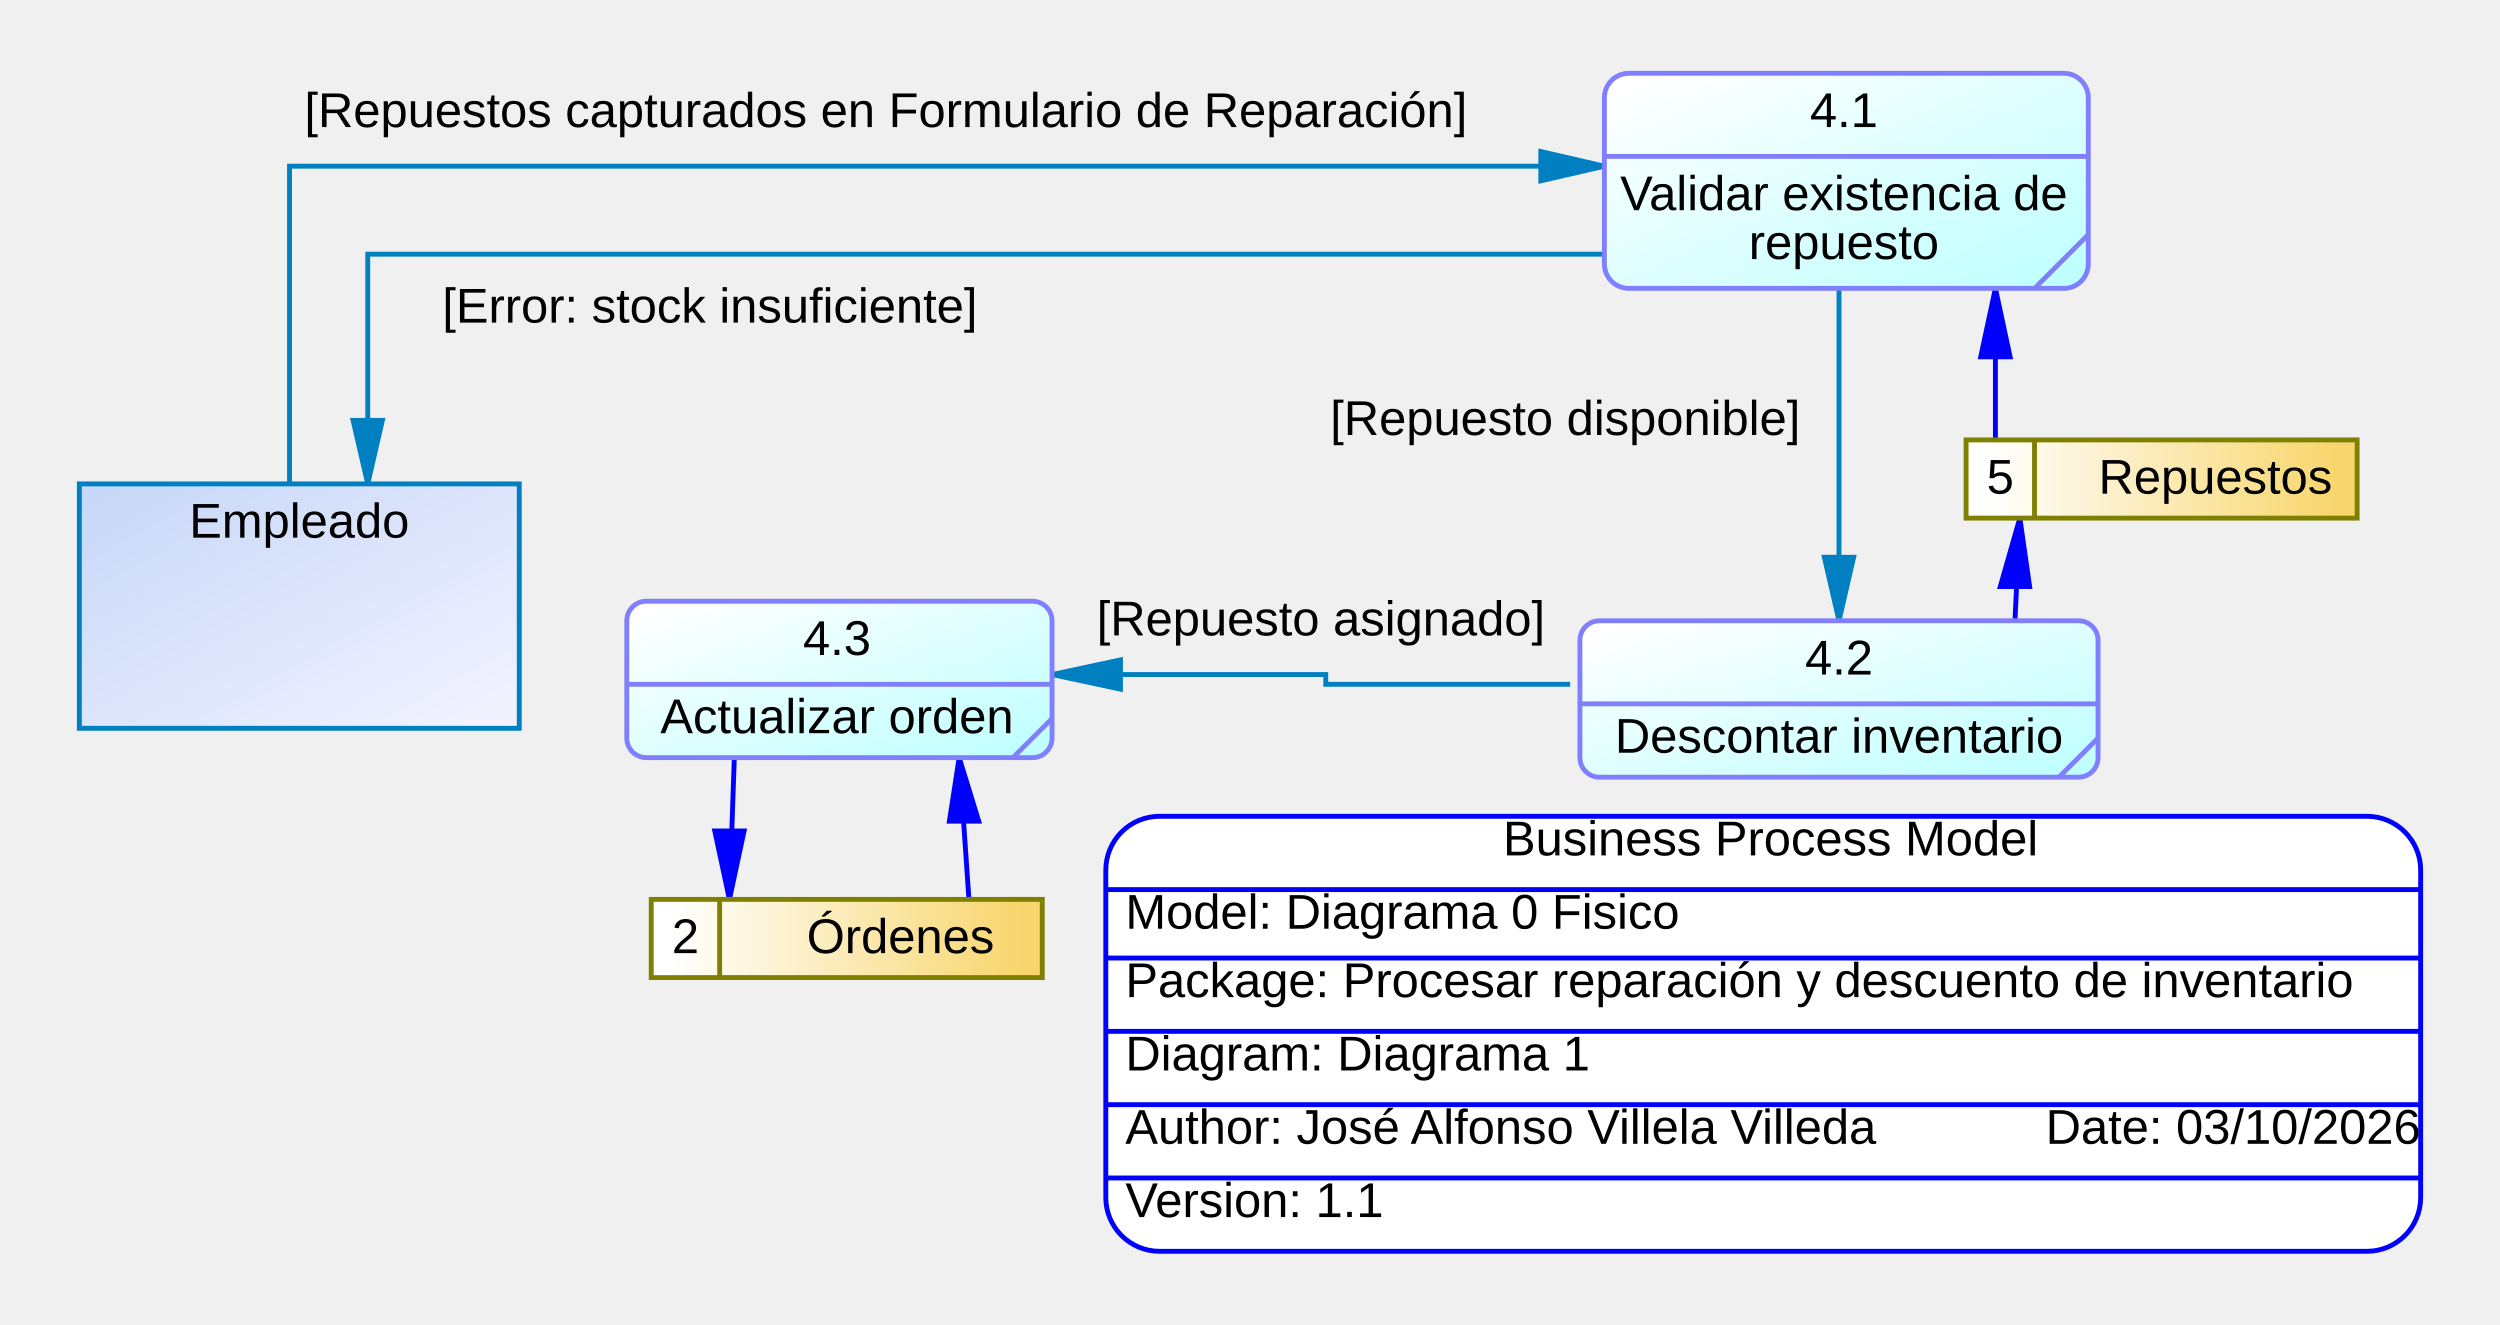
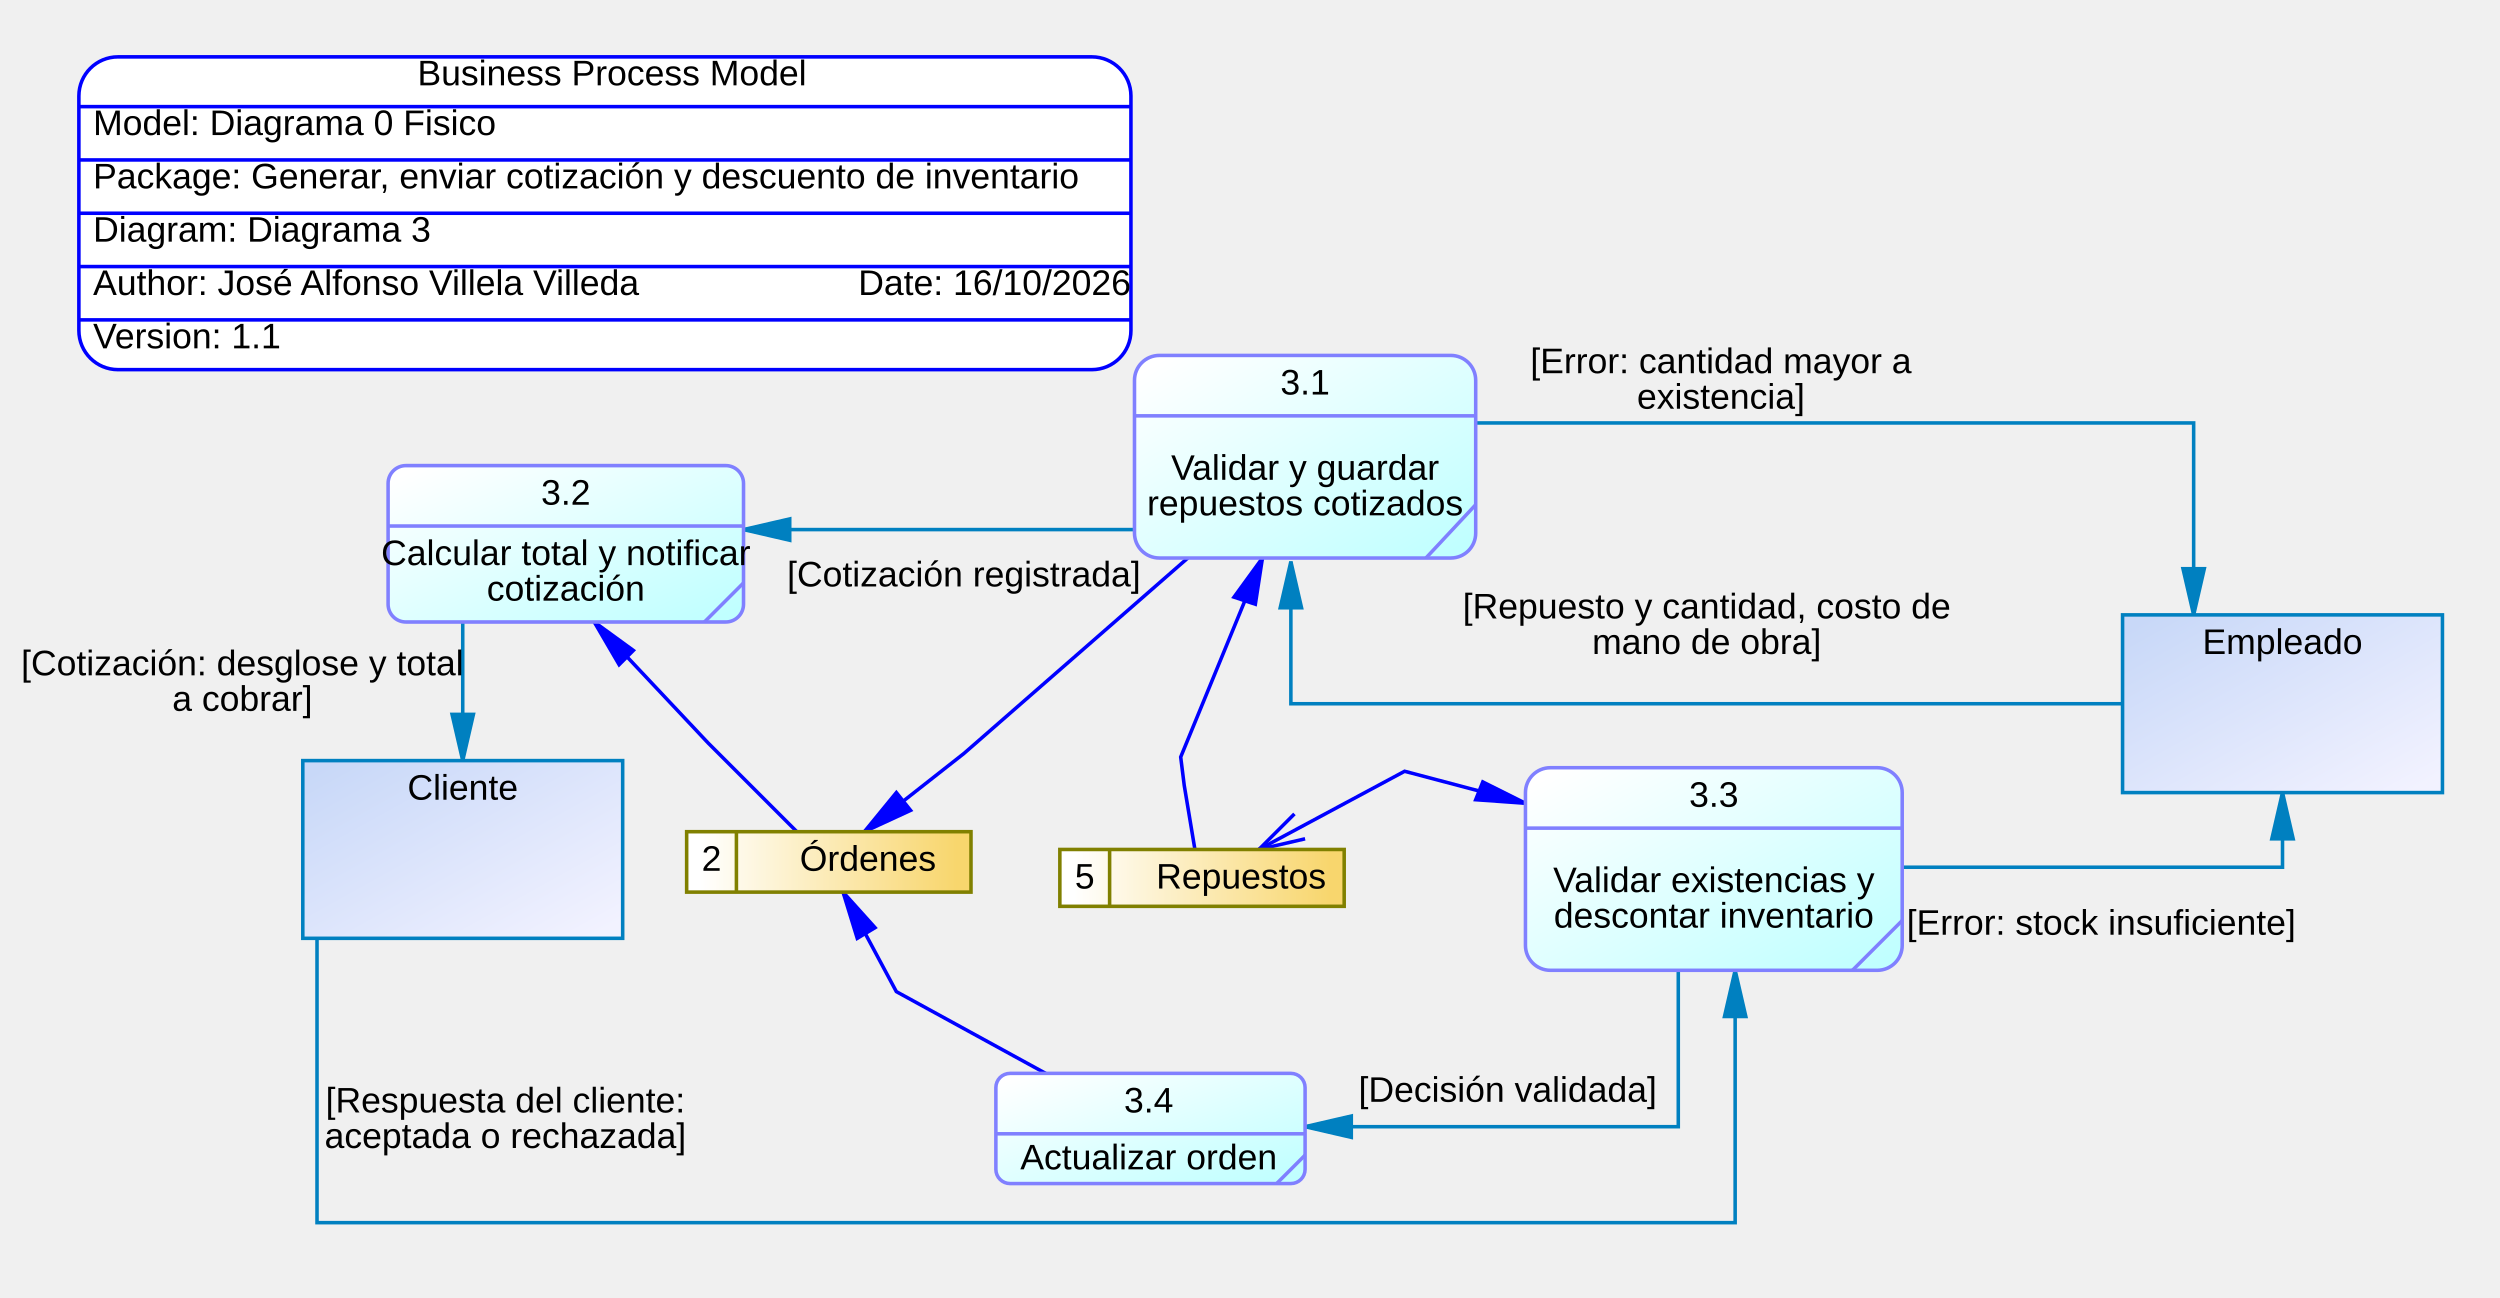
- <svg xmlns="http://www.w3.org/2000/svg" xmlns:xlink="http://www.w3.org/1999/xlink" width="134mm" height="71mm" version="1.1" viewBox="0 0 509 271">
-   <rect x="225" y="167" rx="11" ry="11" fill="#ffffff" width="269" height="89" stroke="#0000ff" stroke-width="1" />
-   <text x="361" y="175" fill="#000000" font-size="10" font-family="'Arial Unicode MS','Arial'" text-anchor="middle">Business Process Model</text>
-   <text x="229" y="190" fill="#000000" font-size="10" font-family="'Arial Unicode MS','Arial'" text-anchor="start">Model: Diagrama 0 Fisico</text>
-   <text x="229" y="204" fill="#000000" font-size="10" font-family="'Arial Unicode MS','Arial'" text-anchor="start">Package: Procesar reparación y descuento de inventario</text>
-   <text x="229" y="219" fill="#000000" font-size="10" font-family="'Arial Unicode MS','Arial'" text-anchor="start">Diagram: Diagrama 1</text>
-   <text x="229" y="234" fill="#000000" font-size="10" font-family="'Arial Unicode MS','Arial'" text-anchor="start">Author: José Alfonso Villela Villeda</text>
-   <text x="494" y="234" fill="#000000" font-size="10" font-family="'Arial Unicode MS','Arial'" text-anchor="end">Date: 03/10/2026 </text>
-   <text x="229" y="249" fill="#000000" font-size="10" font-family="'Arial Unicode MS','Arial'" text-anchor="start">Version: 1.1</text>
-   <line x1="225" x2="494" y1="241" y2="241" stroke="#0000ff" stroke-width="1" />
-   <line x1="225" x2="494" y1="226" y2="226" stroke="#0000ff" stroke-width="1" />
-   <line x1="225" x2="494" y1="211" y2="211" stroke="#0000ff" stroke-width="1" />
-   <line x1="225" x2="494" y1="196" y2="196" stroke="#0000ff" stroke-width="1" />
-   <line x1="225" x2="494" y1="182" y2="182" stroke="#0000ff" stroke-width="1" />
+ <svg xmlns="http://www.w3.org/2000/svg" xmlns:xlink="http://www.w3.org/1999/xlink" width="185mm" height="96mm" version="1.1" viewBox="0 0 701 365">
+   <rect x="21" y="16" rx="11" ry="11" fill="#ffffff" width="296" height="88" stroke="#0000ff" stroke-width="1" />
+   <text x="171" y="24" fill="#000000" font-size="10" font-family="'Arial Unicode MS','Arial'" text-anchor="middle">Business Process Model</text>
+   <text x="25" y="38" fill="#000000" font-size="10" font-family="'Arial Unicode MS','Arial'" text-anchor="start">Model: Diagrama 0 Fisico</text>
+   <text x="25" y="53" fill="#000000" font-size="10" font-family="'Arial Unicode MS','Arial'" text-anchor="start">Package: Generar, enviar cotización y descuento de inventario</text>
+   <text x="25" y="68" fill="#000000" font-size="10" font-family="'Arial Unicode MS','Arial'" text-anchor="start">Diagram: Diagrama 3</text>
+   <text x="25" y="83" fill="#000000" font-size="10" font-family="'Arial Unicode MS','Arial'" text-anchor="start">Author: José Alfonso Villela Villeda</text>
+   <text x="317" y="83" fill="#000000" font-size="10" font-family="'Arial Unicode MS','Arial'" text-anchor="end">Date: 16/10/2026 </text>
+   <text x="25" y="98" fill="#000000" font-size="10" font-family="'Arial Unicode MS','Arial'" text-anchor="start">Version: 1.1</text>
+   <line x1="21" x2="317" y1="90" y2="90" stroke="#0000ff" stroke-width="1" />
+   <line x1="21" x2="317" y1="75" y2="75" stroke="#0000ff" stroke-width="1" />
+   <line x1="21" x2="317" y1="60" y2="60" stroke="#0000ff" stroke-width="1" />
+   <line x1="21" x2="317" y1="45" y2="45" stroke="#0000ff" stroke-width="1" />
+   <line x1="21" x2="317" y1="30" y2="30" stroke="#0000ff" stroke-width="1" />
  <a target="_parent" xlink:href="Repo38.htm#3">
-     <polyline fill="none" points="58,99 58,34 327,34" stroke="#0080c0" stroke-width="1" />
-     <polygon fill="#0080c0" points="327,34 314,37 314,31" stroke="#0080c0" stroke-width="1" stroke-linejoin="miter" />
-     <text x="180" y="26" fill="#000000" font-size="10" font-family="'Arial Unicode MS','Arial'" text-anchor="middle">[Repuestos capturados en Formulario de Reparación]</text>
+     <polyline fill="none" points="596,198 362,198 362,158" stroke="#0080c0" stroke-width="1" />
+     <polygon fill="#0080c0" points="362,158 365,171 359,171" stroke="#0080c0" stroke-width="1" stroke-linejoin="miter" />
+     <text x="479" y="174" fill="#000000" font-size="10" font-family="'Arial Unicode MS','Arial'" text-anchor="middle">[Repuesto y cantidad, costo de </text>
+     <text x="479" y="184" fill="#000000" font-size="10" font-family="'Arial Unicode MS','Arial'" text-anchor="middle">mano de obra]</text>
  </a>
-   <polyline fill="none" points="407,59 407,90" stroke="#0000ff" stroke-width="1" />
-   <polygon fill="#0000ff" points="407,59 410,73 404,73" stroke="#0000ff" stroke-width="1" stroke-linejoin="miter" />
+   <polyline fill="none" points="414,119 616,119 616,173" stroke="#0080c0" stroke-width="1" />
+   <polygon fill="#0080c0" points="616,173 613,160 619,160" stroke="#0080c0" stroke-width="1" stroke-linejoin="miter" />
+   <text x="483" y="105" fill="#000000" font-size="10" font-family="'Arial Unicode MS','Arial'" text-anchor="middle">[Error: cantidad mayor a </text>
+   <text x="483" y="115" fill="#000000" font-size="10" font-family="'Arial Unicode MS','Arial'" text-anchor="middle">existencia]</text>
+   <a target="_parent" xlink:href="Repo34.htm#11">
+     <polyline fill="none" points="318,149 208,149" stroke="#0080c0" stroke-width="1" />
+     <polygon fill="#0080c0" points="208,149 221,146 221,152" stroke="#0080c0" stroke-width="1" stroke-linejoin="miter" />
+     <text x="270" y="165" fill="#000000" font-size="10" font-family="'Arial Unicode MS','Arial'" text-anchor="middle">[Cotización registrada]</text>
+   </a>
+   <a target="_parent" xlink:href="Repo36.htm#4">
+     <polyline fill="none" points="129,175 129,214" stroke="#0080c0" stroke-width="1" />
+     <polygon fill="#0080c0" points="129,214 126,201 132,201" stroke="#0080c0" stroke-width="1" stroke-linejoin="miter" />
+     <text x="67" y="190" fill="#000000" font-size="10" font-family="'Arial Unicode MS','Arial'" text-anchor="middle">[Cotización: desglose y total</text>
+     <text x="67" y="200" fill="#000000" font-size="10" font-family="'Arial Unicode MS','Arial'" text-anchor="middle"> a cobrar]</text>
+   </a>
  <a target="_parent" xlink:href="Repo37.htm#3">
-     <polyline fill="none" points="375,59 375,127" stroke="#0080c0" stroke-width="1" />
-     <polygon fill="#0080c0" points="375,127 372,114 378,114" stroke="#0080c0" stroke-width="1" stroke-linejoin="miter" />
-     <text x="319" y="89" fill="#000000" font-size="10" font-family="'Arial Unicode MS','Arial'" text-anchor="middle">[Repuesto disponible]</text>
+     <polyline fill="none" points="88,264 88,344 487,344 487,273" stroke="#0080c0" stroke-width="1" />
+     <polygon fill="#0080c0" points="487,273 490,286 484,286" stroke="#0080c0" stroke-width="1" stroke-linejoin="miter" />
+     <text x="141" y="313" fill="#000000" font-size="10" font-family="'Arial Unicode MS','Arial'" text-anchor="middle">[Respuesta del cliente: </text>
+     <text x="141" y="323" fill="#000000" font-size="10" font-family="'Arial Unicode MS','Arial'" text-anchor="middle">aceptada o rechazada]</text>
  </a>
-   <a target="_parent" xlink:href="Repo35.htm#11">
-     <polyline fill="none" points="327,52 74,52 74,99" stroke="#0080c0" stroke-width="1" />
-     <polygon fill="#0080c0" points="74,99 71,86 77,86" stroke="#0080c0" stroke-width="1" stroke-linejoin="miter" />
-     <text x="144" y="66" fill="#000000" font-size="10" font-family="'Arial Unicode MS','Arial'" text-anchor="middle">[Error: stock insuficiente]</text>
+   <polyline fill="none" points="534,244 641,244 641,223" stroke="#0080c0" stroke-width="1" />
+   <polygon fill="#0080c0" points="641,223 644,236 638,236" stroke="#0080c0" stroke-width="1" stroke-linejoin="miter" />
+   <text x="590" y="263" fill="#000000" font-size="10" font-family="'Arial Unicode MS','Arial'" text-anchor="middle">[Error: stock insuficiente]</text>
+   <a target="_parent" xlink:href="Repo35.htm#3">
+     <polyline fill="none" points="471,273 471,317 366,317" stroke="#0080c0" stroke-width="1" />
+     <polygon fill="#0080c0" points="366,317 379,314 379,320" stroke="#0080c0" stroke-width="1" stroke-linejoin="miter" />
+     <text x="423" y="310" fill="#000000" font-size="10" font-family="'Arial Unicode MS','Arial'" text-anchor="middle">[Decisión validada]</text>
  </a>
-   <polyline fill="none" points="411,127 412,106" stroke="#0000ff" stroke-width="1" />
-   <polygon fill="#0000ff" points="412,106 414,120 408,120" stroke="#0000ff" stroke-width="1" stroke-linejoin="miter" />
-   <a target="_parent" xlink:href="Repo36.htm#3">
-     <polyline fill="none" points="320,140 270,140 270,138 214,138" stroke="#0080c0" stroke-width="1" />
-     <polygon fill="#0080c0" points="214,138 228,135 228,141" stroke="#0080c0" stroke-width="1" stroke-linejoin="miter" />
-     <text x="269" y="130" fill="#000000" font-size="10" font-family="'Arial Unicode MS','Arial'" text-anchor="middle">[Repuesto asignado]</text>
-   </a>
-   <polyline fill="none" points="149,155 148,184" stroke="#0000ff" stroke-width="1" />
-   <polygon fill="#0000ff" points="148,184 145,170 151,170" stroke="#0000ff" stroke-width="1" stroke-linejoin="miter" />
-   <polyline fill="none" points="195,155 197,184" stroke="#0000ff" stroke-width="1" />
-   <polygon fill="#0000ff" points="195,155 199,168 193,168" stroke="#0000ff" stroke-width="1" stroke-linejoin="miter" />
-   <a target="_parent" xlink:href="Repo35.htm#9">
+   <polyline fill="none" points="354,157 331,213 332,221 335,239" stroke="#0000ff" stroke-width="1" />
+   <polygon fill="#0000ff" points="354,157 352,170 346,168" stroke="#0000ff" stroke-width="1" stroke-linejoin="miter" />
+   <polyline fill="none" points="333,157 270,212 242,234" stroke="#0000ff" stroke-width="1" />
+   <polygon fill="#0000ff" points="242,234 251,223 255,228" stroke="#0000ff" stroke-width="1" stroke-linejoin="miter" />
+   <polyline fill="none" points="166,175 198,209 223,234" stroke="#0000ff" stroke-width="1" />
+   <polygon fill="#0000ff" points="166,175 177,183 173,187" stroke="#0000ff" stroke-width="1" stroke-linejoin="miter" />
+   <polyline fill="none" points="428,226 394,217 353,239" stroke="#0000ff" stroke-width="1" />
+   <polygon fill="#0000ff" points="428,226 414,225 416,220" stroke="#0000ff" stroke-width="1" stroke-linejoin="miter" />
+   <polyline fill="none" points="363,229 353,239 366,236" stroke="#0000ff" stroke-width="1" />
+   <polyline fill="none" points="293,302 251,279 236,251" stroke="#0000ff" stroke-width="1" />
+   <polygon fill="#0000ff" points="236,251 245,261 240,264" stroke="#0000ff" stroke-width="1" stroke-linejoin="miter" />
+   <a target="_parent" xlink:href="Repo34.htm#9">
    <defs>
      <linearGradient id="Gradient1" x1="0%" x2="100%" y1="0%" y2="100%" gradientUnits="objectBoundingBox">
        <stop offset="5%" stop-color="#c8d8f8" />
        <stop offset="95%" stop-color="#f2f2ff" />
      </linearGradient>
    </defs>
-     <rect x="15" y="99" fill="url(#Gradient1)" width="90" height="50" stroke="#0080c0" stroke-width="1" />
-     <text x="60" y="110" fill="#000000" font-size="10" font-family="'Arial Unicode MS','Arial'" text-anchor="middle">Empleado</text>
+     <rect x="84" y="214" fill="url(#Gradient1)" width="90" height="50" stroke="#0080c0" stroke-width="1" />
+     <text x="129" y="225" fill="#000000" font-size="10" font-family="'Arial Unicode MS','Arial'" text-anchor="middle">Cliente</text>
  </a>
  <defs>
-     <linearGradient id="Gradient2" x1="0%" x2="100%" y1="0%" y2="0%" gradientUnits="objectBoundingBox">
-       <stop offset="5%" stop-color="#ffffff" />
-       <stop offset="95%" stop-color="#f8d66d" />
+     <linearGradient id="Gradient2" x1="0%" x2="100%" y1="0%" y2="100%" gradientUnits="objectBoundingBox">
+       <stop offset="5%" stop-color="#c8d8f8" />
+       <stop offset="95%" stop-color="#f2f2ff" />
    </linearGradient>
  </defs>
-   <rect x="132" y="184" fill="url(#Gradient2)" width="80" height="16" stroke="#808000" stroke-width="1" />
-   <line x1="146" x2="146" y1="184" y2="200" stroke="#808000" stroke-width="1" />
-   <text x="139" y="195" fill="#000000" font-size="10" font-family="'Arial Unicode MS','Arial'" text-anchor="middle">2</text>
-   <text x="183" y="195" fill="#000000" font-size="10" font-family="'Arial Unicode MS','Arial'" text-anchor="middle">Órdenes</text>
+   <rect x="596" y="173" fill="url(#Gradient2)" width="90" height="50" stroke="#0080c0" stroke-width="1" />
+   <text x="641" y="184" fill="#000000" font-size="10" font-family="'Arial Unicode MS','Arial'" text-anchor="middle">Empleado</text>
  <defs>
    <linearGradient id="Gradient3" x1="0%" x2="100%" y1="0%" y2="0%" gradientUnits="objectBoundingBox">
      <stop offset="5%" stop-color="#ffffff" />
      <stop offset="95%" stop-color="#f8d66d" />
    </linearGradient>
  </defs>
-   <rect x="401" y="90" fill="url(#Gradient3)" width="80" height="16" stroke="#808000" stroke-width="1" />
-   <line x1="415" x2="415" y1="90" y2="106" stroke="#808000" stroke-width="1" />
-   <text x="408" y="101" fill="#000000" font-size="10" font-family="'Arial Unicode MS','Arial'" text-anchor="middle">5</text>
-   <text x="452" y="101" fill="#000000" font-size="10" font-family="'Arial Unicode MS','Arial'" text-anchor="middle">Repuestos</text>
+   <rect x="192" y="234" fill="url(#Gradient3)" width="80" height="17" stroke="#808000" stroke-width="1" />
+   <line x1="206" x2="206" y1="234" y2="251" stroke="#808000" stroke-width="1" />
+   <text x="199" y="245" fill="#000000" font-size="10" font-family="'Arial Unicode MS','Arial'" text-anchor="middle">2</text>
+   <text x="243" y="245" fill="#000000" font-size="10" font-family="'Arial Unicode MS','Arial'" text-anchor="middle">Órdenes</text>
+   <defs>
+     <linearGradient id="Gradient4" x1="0%" x2="100%" y1="0%" y2="0%" gradientUnits="objectBoundingBox">
+       <stop offset="5%" stop-color="#ffffff" />
+       <stop offset="95%" stop-color="#f8d66d" />
+     </linearGradient>
+   </defs>
+   <rect x="297" y="239" fill="url(#Gradient4)" width="80" height="16" stroke="#808000" stroke-width="1" />
+   <line x1="311" x2="311" y1="239" y2="255" stroke="#808000" stroke-width="1" />
+   <text x="304" y="250" fill="#000000" font-size="10" font-family="'Arial Unicode MS','Arial'" text-anchor="middle">5</text>
+   <text x="348" y="250" fill="#000000" font-size="10" font-family="'Arial Unicode MS','Arial'" text-anchor="middle">Repuestos</text>
  <a target="_parent" xlink:href="Repo38.htm#1">
-     <defs>
-       <linearGradient id="Gradient4" x1="0%" x2="100%" y1="0%" y2="100%" gradientUnits="objectBoundingBox">
-         <stop offset="5%" stop-color="#ffffff" />
-         <stop offset="95%" stop-color="#c0ffff" />
-       </linearGradient>
-     </defs>
-     <rect x="327" y="15" rx="5" ry="5" fill="url(#Gradient4)" width="99" height="44" stroke="#8080ff" stroke-width="1" />
-     <line x1="415" x2="426" y1="59" y2="48" stroke="#8080ff" stroke-width="1" />
-     <text x="376" y="26" fill="#000000" font-size="10" font-family="'Arial Unicode MS','Arial'" text-anchor="middle">4.1</text>
-     <line x1="327" x2="426" y1="32" y2="32" stroke="#8080ff" stroke-width="1" />
-     <text x="376" y="43" fill="#000000" font-size="10" font-family="'Arial Unicode MS','Arial'" text-anchor="middle">Validar existencia de </text>
-     <text x="376" y="53" fill="#000000" font-size="10" font-family="'Arial Unicode MS','Arial'" text-anchor="middle">repuesto</text>
-   </a>
-   <a target="_parent" xlink:href="Repo37.htm#1">
    <defs>
      <linearGradient id="Gradient5" x1="0%" x2="100%" y1="0%" y2="100%" gradientUnits="objectBoundingBox">
        <stop offset="5%" stop-color="#ffffff" />
        <stop offset="95%" stop-color="#c0ffff" />
      </linearGradient>
    </defs>
-     <rect x="322" y="127" rx="4" ry="4" fill="url(#Gradient5)" width="106" height="32" stroke="#8080ff" stroke-width="1" />
-     <line x1="420" x2="428" y1="159" y2="151" stroke="#8080ff" stroke-width="1" />
-     <text x="375" y="138" fill="#000000" font-size="10" font-family="'Arial Unicode MS','Arial'" text-anchor="middle">4.2</text>
-     <line x1="322" x2="428" y1="144" y2="144" stroke="#8080ff" stroke-width="1" />
-     <text x="375" y="154" fill="#000000" font-size="10" font-family="'Arial Unicode MS','Arial'" text-anchor="middle">Descontar inventario</text>
+     <rect x="318" y="100" rx="7" ry="7" fill="url(#Gradient5)" width="96" height="57" stroke="#8080ff" stroke-width="1" />
+     <line x1="400" x2="414" y1="157" y2="142" stroke="#8080ff" stroke-width="1" />
+     <text x="366" y="111" fill="#000000" font-size="10" font-family="'Arial Unicode MS','Arial'" text-anchor="middle">3.1</text>
+     <line x1="318" x2="414" y1="117" y2="117" stroke="#8080ff" stroke-width="1" />
+     <text x="366" y="135" fill="#000000" font-size="10" font-family="'Arial Unicode MS','Arial'" text-anchor="middle">Validar y guardar </text>
+     <text x="366" y="145" fill="#000000" font-size="10" font-family="'Arial Unicode MS','Arial'" text-anchor="middle">repuestos cotizados</text>
  </a>
  <a target="_parent" xlink:href="Repo36.htm#1">
    <defs>
      <linearGradient id="Gradient6" x1="0%" x2="100%" y1="0%" y2="100%" gradientUnits="objectBoundingBox">
        <stop offset="5%" stop-color="#ffffff" />
        <stop offset="95%" stop-color="#c0ffff" />
      </linearGradient>
    </defs>
-     <rect x="127" y="123" rx="4" ry="4" fill="url(#Gradient6)" width="87" height="32" stroke="#8080ff" stroke-width="1" />
-     <line x1="206" x2="214" y1="155" y2="147" stroke="#8080ff" stroke-width="1" />
-     <text x="170" y="134" fill="#000000" font-size="10" font-family="'Arial Unicode MS','Arial'" text-anchor="middle">4.3</text>
-     <line x1="127" x2="214" y1="140" y2="140" stroke="#8080ff" stroke-width="1" />
-     <text x="170" y="150" fill="#000000" font-size="10" font-family="'Arial Unicode MS','Arial'" text-anchor="middle">Actualizar orden</text>
+     <rect x="108" y="131" rx="5" ry="5" fill="url(#Gradient6)" width="100" height="44" stroke="#8080ff" stroke-width="1" />
+     <line x1="197" x2="208" y1="175" y2="164" stroke="#8080ff" stroke-width="1" />
+     <text x="158" y="142" fill="#000000" font-size="10" font-family="'Arial Unicode MS','Arial'" text-anchor="middle">3.2</text>
+     <line x1="108" x2="208" y1="148" y2="148" stroke="#8080ff" stroke-width="1" />
+     <text x="158" y="159" fill="#000000" font-size="10" font-family="'Arial Unicode MS','Arial'" text-anchor="middle">Calcular total y notificar </text>
+     <text x="158" y="169" fill="#000000" font-size="10" font-family="'Arial Unicode MS','Arial'" text-anchor="middle">cotización</text>
+   </a>
+   <a target="_parent" xlink:href="Repo37.htm#1">
+     <defs>
+       <linearGradient id="Gradient7" x1="0%" x2="100%" y1="0%" y2="100%" gradientUnits="objectBoundingBox">
+         <stop offset="5%" stop-color="#ffffff" />
+         <stop offset="95%" stop-color="#c0ffff" />
+       </linearGradient>
+     </defs>
+     <rect x="428" y="216" rx="7" ry="7" fill="url(#Gradient7)" width="106" height="57" stroke="#8080ff" stroke-width="1" />
+     <line x1="520" x2="534" y1="273" y2="259" stroke="#8080ff" stroke-width="1" />
+     <text x="481" y="227" fill="#000000" font-size="10" font-family="'Arial Unicode MS','Arial'" text-anchor="middle">3.3</text>
+     <line x1="428" x2="534" y1="233" y2="233" stroke="#8080ff" stroke-width="1" />
+     <text x="481" y="251" fill="#000000" font-size="10" font-family="'Arial Unicode MS','Arial'" text-anchor="middle">Validar existencias y </text>
+     <text x="481" y="261" fill="#000000" font-size="10" font-family="'Arial Unicode MS','Arial'" text-anchor="middle">descontar inventario</text>
+   </a>
+   <a target="_parent" xlink:href="Repo35.htm#1">
+     <defs>
+       <linearGradient id="Gradient8" x1="0%" x2="100%" y1="0%" y2="100%" gradientUnits="objectBoundingBox">
+         <stop offset="5%" stop-color="#ffffff" />
+         <stop offset="95%" stop-color="#c0ffff" />
+       </linearGradient>
+     </defs>
+     <rect x="279" y="302" rx="4" ry="4" fill="url(#Gradient8)" width="87" height="31" stroke="#8080ff" stroke-width="1" />
+     <line x1="358" x2="366" y1="333" y2="325" stroke="#8080ff" stroke-width="1" />
+     <text x="322" y="313" fill="#000000" font-size="10" font-family="'Arial Unicode MS','Arial'" text-anchor="middle">3.4</text>
+     <line x1="279" x2="366" y1="319" y2="319" stroke="#8080ff" stroke-width="1" />
+     <text x="322" y="329" fill="#000000" font-size="10" font-family="'Arial Unicode MS','Arial'" text-anchor="middle">Actualizar orden</text>
  </a>
</svg>
